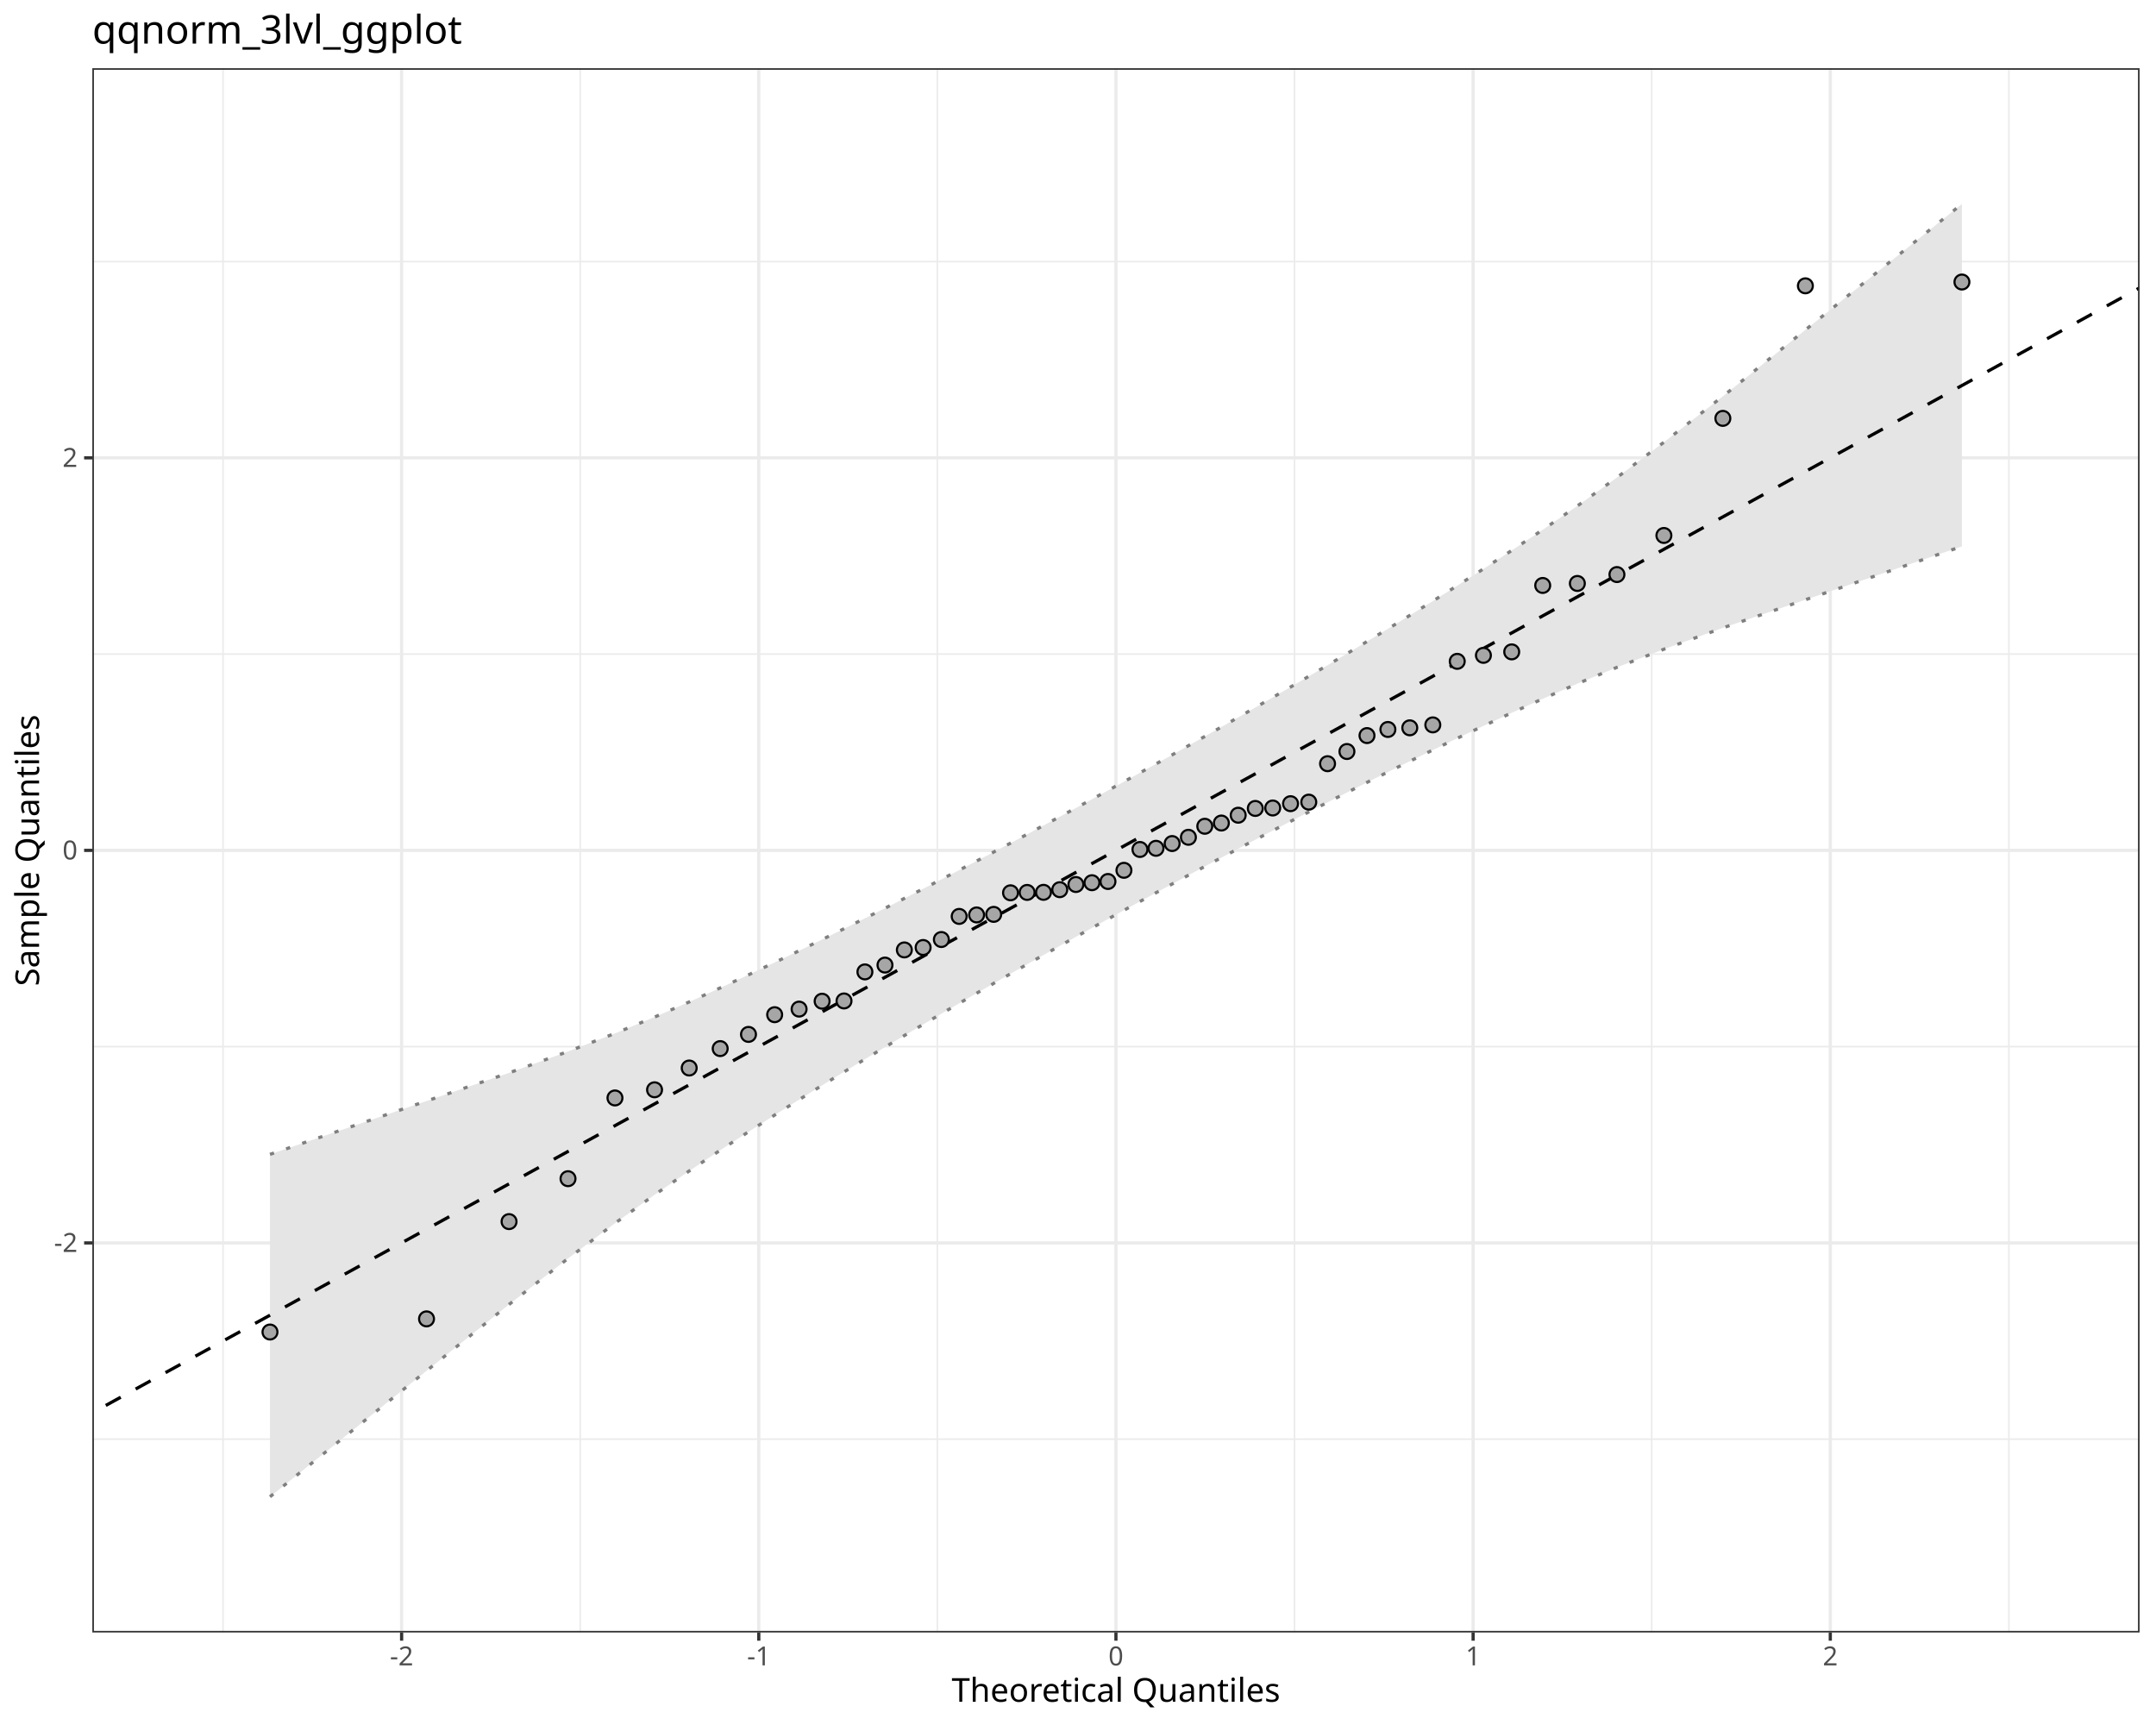
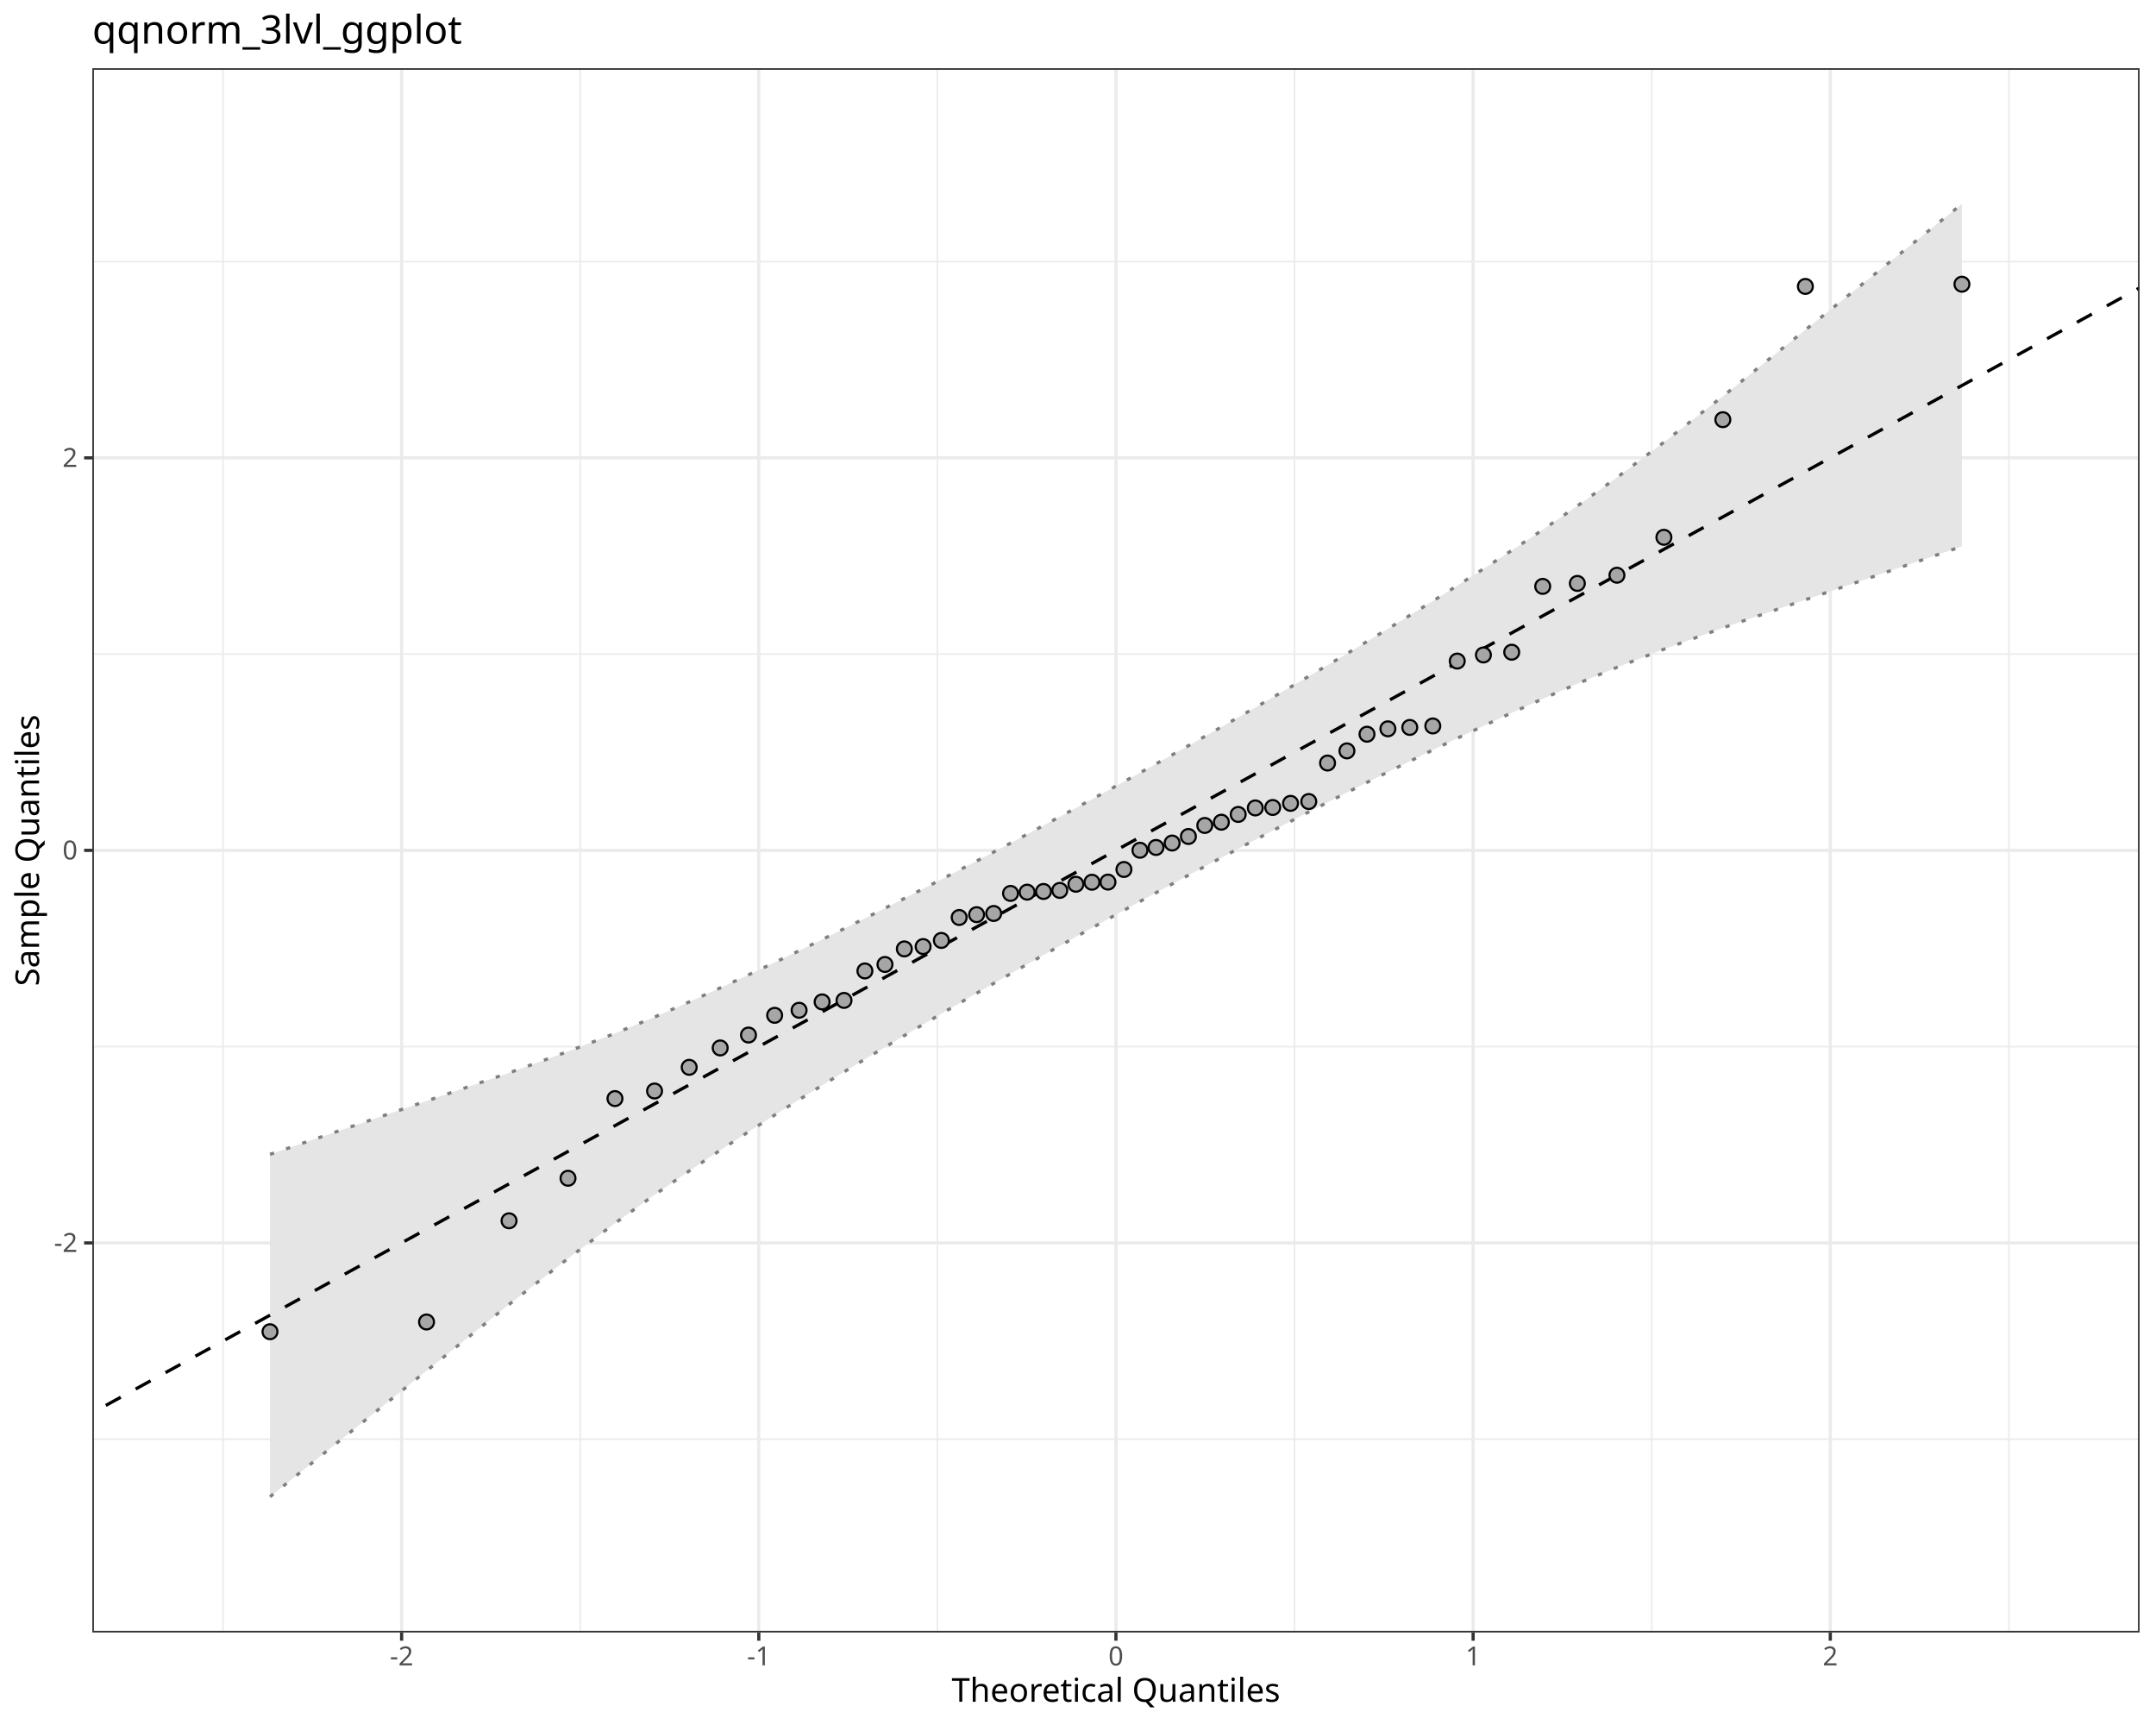
<svg xmlns="http://www.w3.org/2000/svg" class="svglite" data-engine-version="2.0" width="720.00pt" height="576.00pt" viewBox="0 0 720.00 576.00">
  <defs>
    <style type="text/css">
    .svglite line, .svglite polyline, .svglite polygon, .svglite path, .svglite rect, .svglite circle {
      fill: none;
      stroke: #000000;
      stroke-linecap: round;
      stroke-linejoin: round;
      stroke-miterlimit: 10.00;
    }
  </style>
  </defs>
  <rect width="100%" height="100%" style="stroke: none; fill: #FFFFFF;" />
  <defs>
    <clipPath id="cpMC4wMHw3MjAuMDB8MC4wMHw1NzYuMDA=">
      <rect x="0.00" y="0.00" width="720.00" height="576.00" />
    </clipPath>
  </defs>
  <g clip-path="url(#cpMC4wMHw3MjAuMDB8MC4wMHw1NzYuMDA=)">
    <rect x="0.00" y="0.00" width="720.00" height="576.00" style="stroke-width: 1.07; stroke: #FFFFFF; fill: #FFFFFF;" />
  </g>
  <defs>
    <clipPath id="cpMzAuODN8NzE0LjUyfDIyLjc4fDU0NS4xMQ==">
      <rect x="30.83" y="22.78" width="683.69" height="522.33" />
    </clipPath>
  </defs>
  <g clip-path="url(#cpMzAuODN8NzE0LjUyfDIyLjc4fDU0NS4xMQ==)">
    <rect x="30.83" y="22.78" width="683.69" height="522.33" style="stroke-width: 1.07; stroke: none; fill: #FFFFFF;" />
    <polyline points="30.83,480.55 714.52,480.55 " style="stroke-width: 0.53; stroke: #EBEBEB; stroke-linecap: butt;" />
    <polyline points="30.83,349.48 714.52,349.48 " style="stroke-width: 0.53; stroke: #EBEBEB; stroke-linecap: butt;" />
    <polyline points="30.83,218.41 714.52,218.41 " style="stroke-width: 0.53; stroke: #EBEBEB; stroke-linecap: butt;" />
    <polyline points="30.83,87.35 714.52,87.35 " style="stroke-width: 0.53; stroke: #EBEBEB; stroke-linecap: butt;" />
    <polyline points="74.48,545.11 74.48,22.78 " style="stroke-width: 0.53; stroke: #EBEBEB; stroke-linecap: butt;" />
    <polyline points="193.76,545.11 193.76,22.78 " style="stroke-width: 0.53; stroke: #EBEBEB; stroke-linecap: butt;" />
    <polyline points="313.04,545.11 313.04,22.78 " style="stroke-width: 0.53; stroke: #EBEBEB; stroke-linecap: butt;" />
    <polyline points="432.31,545.11 432.31,22.78 " style="stroke-width: 0.53; stroke: #EBEBEB; stroke-linecap: butt;" />
    <polyline points="551.59,545.11 551.59,22.78 " style="stroke-width: 0.53; stroke: #EBEBEB; stroke-linecap: butt;" />
    <polyline points="670.87,545.11 670.87,22.78 " style="stroke-width: 0.53; stroke: #EBEBEB; stroke-linecap: butt;" />
    <polyline points="30.83,415.02 714.52,415.02 " style="stroke-width: 1.07; stroke: #EBEBEB; stroke-linecap: butt;" />
    <polyline points="30.83,283.95 714.52,283.95 " style="stroke-width: 1.07; stroke: #EBEBEB; stroke-linecap: butt;" />
    <polyline points="30.83,152.88 714.52,152.88 " style="stroke-width: 1.07; stroke: #EBEBEB; stroke-linecap: butt;" />
    <polyline points="134.12,545.11 134.12,22.78 " style="stroke-width: 1.07; stroke: #EBEBEB; stroke-linecap: butt;" />
    <polyline points="253.40,545.11 253.40,22.78 " style="stroke-width: 1.07; stroke: #EBEBEB; stroke-linecap: butt;" />
    <polyline points="372.67,545.11 372.67,22.78 " style="stroke-width: 1.07; stroke: #EBEBEB; stroke-linecap: butt;" />
    <polyline points="491.95,545.11 491.95,22.78 " style="stroke-width: 1.07; stroke: #EBEBEB; stroke-linecap: butt;" />
    <polyline points="611.23,545.11 611.23,22.78 " style="stroke-width: 1.07; stroke: #EBEBEB; stroke-linecap: butt;" />
    <polygon points="90.16,385.45 142.44,367.64 170.00,358.24 189.69,351.11 205.37,345.07 218.59,339.61 230.16,334.56 240.51,329.88 249.96,325.51 258.70,321.38 266.86,317.47 274.55,313.72 281.86,310.12 288.84,306.64 295.54,303.27 302.01,299.99 308.28,296.78 314.37,293.64 320.32,290.55 326.14,287.51 331.85,284.50 337.47,281.53 343.01,278.58 348.48,275.64 353.91,272.72 359.30,269.80 364.66,266.88 370.01,263.95 375.34,261.01 380.69,258.05 386.05,255.07 391.44,252.06 396.87,249.00 402.34,245.91 407.88,242.75 413.50,239.54 419.21,236.25 425.03,232.88 430.98,229.41 437.07,225.83 443.34,222.12 449.81,218.26 456.51,214.22 463.49,209.98 470.80,205.49 478.49,200.71 486.65,195.56 495.39,189.97 504.84,183.81 515.19,176.90 526.76,168.94 539.98,159.45 555.66,147.67 575.35,132.33 602.91,110.16 655.19,68.11 655.19,182.44 602.91,200.26 575.35,209.65 555.66,216.78 539.98,222.83 526.76,228.29 515.19,233.34 504.84,238.01 495.39,242.39 486.65,246.51 478.49,250.43 470.80,254.18 463.49,257.78 456.51,261.25 449.81,264.63 443.34,267.91 437.07,271.12 430.98,274.26 425.03,277.35 419.21,280.39 413.50,283.39 407.88,286.37 402.34,289.32 396.87,292.25 391.44,295.18 386.05,298.10 380.69,301.02 375.34,303.94 370.01,306.88 364.66,309.84 359.30,312.82 353.91,315.84 348.48,318.89 343.01,321.99 337.47,325.14 331.85,328.36 326.14,331.65 320.32,335.02 314.37,338.49 308.28,342.07 302.01,345.78 295.54,349.64 288.84,353.67 281.86,357.92 274.55,362.41 266.86,367.19 258.70,372.33 249.96,377.92 240.51,384.08 230.16,391.00 218.59,398.96 205.37,408.45 189.69,420.22 170.00,435.57 142.44,457.74 90.16,499.79 " style="stroke-width: 0.00; stroke: none; stroke-linecap: butt; fill: #E5E5E5;" />
    <polyline points="90.16,385.45 142.44,367.64 170.00,358.24 189.69,351.11 205.37,345.07 218.59,339.61 230.16,334.56 240.51,329.88 249.96,325.51 258.70,321.38 266.86,317.47 274.55,313.72 281.86,310.12 288.84,306.64 295.54,303.27 302.01,299.99 308.28,296.78 314.37,293.64 320.32,290.55 326.14,287.51 331.85,284.50 337.47,281.53 343.01,278.58 348.48,275.64 353.91,272.72 359.30,269.80 364.66,266.88 370.01,263.95 375.34,261.01 380.69,258.05 386.05,255.07 391.44,252.06 396.87,249.00 402.34,245.91 407.88,242.75 413.50,239.54 419.21,236.25 425.03,232.88 430.98,229.41 437.07,225.83 443.34,222.12 449.81,218.26 456.51,214.22 463.49,209.98 470.80,205.49 478.49,200.71 486.65,195.56 495.39,189.97 504.84,183.81 515.19,176.90 526.76,168.94 539.98,159.45 555.66,147.67 575.35,132.33 602.91,110.16 655.19,68.11 " style="stroke-width: 1.07; stroke: none; stroke-linecap: butt;" />
    <polyline points="655.19,182.44 602.91,200.26 575.35,209.65 555.66,216.78 539.98,222.83 526.76,228.29 515.19,233.34 504.84,238.01 495.39,242.39 486.65,246.51 478.49,250.43 470.80,254.18 463.49,257.78 456.51,261.25 449.81,264.63 443.34,267.91 437.07,271.12 430.98,274.26 425.03,277.35 419.21,280.39 413.50,283.39 407.88,286.37 402.34,289.32 396.87,292.25 391.44,295.18 386.05,298.10 380.69,301.02 375.34,303.94 370.01,306.88 364.66,309.84 359.30,312.82 353.91,315.84 348.48,318.89 343.01,321.99 337.47,325.14 331.85,328.36 326.14,331.65 320.32,335.02 314.37,338.49 308.28,342.07 302.01,345.78 295.54,349.64 288.84,353.67 281.86,357.92 274.55,362.41 266.86,367.19 258.70,372.33 249.96,377.92 240.51,384.08 230.16,391.00 218.59,398.96 205.37,408.45 189.69,420.22 170.00,435.57 142.44,457.74 90.16,499.79 " style="stroke-width: 1.07; stroke: none; stroke-linecap: butt;" />
    <polyline points="90.16,499.79 142.44,457.74 170.00,435.57 189.69,420.22 205.37,408.45 218.59,398.96 230.16,391.00 240.51,384.08 249.96,377.92 258.70,372.33 266.86,367.19 274.55,362.41 281.86,357.92 288.84,353.67 295.54,349.64 302.01,345.78 308.28,342.07 314.37,338.49 320.32,335.02 326.14,331.65 331.85,328.36 337.47,325.14 343.01,321.99 348.48,318.89 353.91,315.84 359.30,312.82 364.66,309.84 370.01,306.88 375.34,303.94 380.69,301.02 386.05,298.10 391.44,295.18 396.87,292.25 402.34,289.32 407.88,286.37 413.50,283.39 419.21,280.39 425.03,277.35 430.98,274.26 437.07,271.12 443.34,267.91 449.81,264.63 456.51,261.25 463.49,257.78 470.80,254.18 478.49,250.43 486.65,246.51 495.39,242.39 504.84,238.01 515.19,233.34 526.76,228.29 539.98,222.83 555.66,216.78 575.35,209.65 602.91,200.26 655.19,182.44 " style="stroke-width: 1.07; stroke: #7F7F7F; stroke-dasharray: 1.42,4.27; stroke-linecap: butt;" />
    <polyline points="90.16,385.45 142.44,367.64 170.00,358.24 189.69,351.11 205.37,345.07 218.59,339.61 230.16,334.56 240.51,329.88 249.96,325.51 258.70,321.38 266.86,317.47 274.55,313.72 281.86,310.12 288.84,306.64 295.54,303.27 302.01,299.99 308.28,296.78 314.37,293.64 320.32,290.55 326.14,287.51 331.85,284.50 337.47,281.53 343.01,278.58 348.48,275.64 353.91,272.72 359.30,269.80 364.66,266.88 370.01,263.95 375.34,261.01 380.69,258.05 386.05,255.07 391.44,252.06 396.87,249.00 402.34,245.91 407.88,242.75 413.50,239.54 419.21,236.25 425.03,232.88 430.98,229.41 437.07,225.83 443.34,222.12 449.81,218.26 456.51,214.22 463.49,209.98 470.80,205.49 478.49,200.71 486.65,195.56 495.39,189.97 504.84,183.81 515.19,176.90 526.76,168.94 539.98,159.45 555.66,147.67 575.35,132.33 602.91,110.16 655.19,68.11 " style="stroke-width: 1.07; stroke: #7F7F7F; stroke-dasharray: 1.42,4.27; stroke-linecap: butt;" />
    <line x1="-652.86" y1="847.40" x2="1398.21" y2="-279.51" style="stroke-width: 1.07; stroke-dasharray: 5.69,5.69; stroke-linecap: butt;" />
-     <circle cx="90.16" cy="444.78" r="2.49" style="stroke-width: 0.71; fill: #A6A6A6;" />
-     <circle cx="142.44" cy="440.39" r="2.49" style="stroke-width: 0.71; fill: #A6A6A6;" />
-     <circle cx="170.00" cy="407.91" r="2.49" style="stroke-width: 0.71; fill: #A6A6A6;" />
-     <circle cx="189.69" cy="393.58" r="2.49" style="stroke-width: 0.71; fill: #A6A6A6;" />
-     <circle cx="205.37" cy="366.62" r="2.49" style="stroke-width: 0.71; fill: #A6A6A6;" />
-     <circle cx="218.59" cy="363.90" r="2.49" style="stroke-width: 0.71; fill: #A6A6A6;" />
-     <circle cx="230.16" cy="356.62" r="2.49" style="stroke-width: 0.71; fill: #A6A6A6;" />
-     <circle cx="240.51" cy="350.14" r="2.49" style="stroke-width: 0.71; fill: #A6A6A6;" />
-     <circle cx="249.96" cy="345.40" r="2.49" style="stroke-width: 0.71; fill: #A6A6A6;" />
-     <circle cx="258.70" cy="338.82" r="2.49" style="stroke-width: 0.71; fill: #A6A6A6;" />
-     <circle cx="266.86" cy="336.95" r="2.49" style="stroke-width: 0.71; fill: #A6A6A6;" />
-     <circle cx="274.55" cy="334.32" r="2.49" style="stroke-width: 0.71; fill: #A6A6A6;" />
-     <circle cx="281.86" cy="334.23" r="2.49" style="stroke-width: 0.71; fill: #A6A6A6;" />
-     <circle cx="288.84" cy="324.53" r="2.49" style="stroke-width: 0.71; fill: #A6A6A6;" />
-     <circle cx="295.54" cy="322.25" r="2.49" style="stroke-width: 0.71; fill: #A6A6A6;" />
-     <circle cx="302.01" cy="317.19" r="2.49" style="stroke-width: 0.71; fill: #A6A6A6;" />
-     <circle cx="308.28" cy="316.38" r="2.49" style="stroke-width: 0.71; fill: #A6A6A6;" />
-     <circle cx="314.37" cy="313.72" r="2.49" style="stroke-width: 0.71; fill: #A6A6A6;" />
-     <circle cx="320.32" cy="306.00" r="2.49" style="stroke-width: 0.71; fill: #A6A6A6;" />
-     <circle cx="326.14" cy="305.51" r="2.49" style="stroke-width: 0.71; fill: #A6A6A6;" />
-     <circle cx="331.85" cy="305.32" r="2.49" style="stroke-width: 0.71; fill: #A6A6A6;" />
-     <circle cx="337.47" cy="298.12" r="2.49" style="stroke-width: 0.71; fill: #A6A6A6;" />
-     <circle cx="343.01" cy="297.99" r="2.49" style="stroke-width: 0.71; fill: #A6A6A6;" />
-     <circle cx="348.48" cy="297.96" r="2.49" style="stroke-width: 0.71; fill: #A6A6A6;" />
-     <circle cx="353.91" cy="297.08" r="2.49" style="stroke-width: 0.71; fill: #A6A6A6;" />
-     <circle cx="359.30" cy="295.35" r="2.49" style="stroke-width: 0.71; fill: #A6A6A6;" />
-     <circle cx="364.66" cy="294.75" r="2.49" style="stroke-width: 0.71; fill: #A6A6A6;" />
-     <circle cx="370.01" cy="294.34" r="2.49" style="stroke-width: 0.71; fill: #A6A6A6;" />
-     <circle cx="375.34" cy="290.61" r="2.49" style="stroke-width: 0.71; fill: #A6A6A6;" />
-     <circle cx="380.69" cy="283.65" r="2.49" style="stroke-width: 0.71; fill: #A6A6A6;" />
-     <circle cx="386.05" cy="283.26" r="2.49" style="stroke-width: 0.71; fill: #A6A6A6;" />
-     <circle cx="391.44" cy="281.67" r="2.49" style="stroke-width: 0.71; fill: #A6A6A6;" />
-     <circle cx="396.87" cy="279.58" r="2.49" style="stroke-width: 0.71; fill: #A6A6A6;" />
-     <circle cx="402.34" cy="275.90" r="2.49" style="stroke-width: 0.71; fill: #A6A6A6;" />
-     <circle cx="407.88" cy="274.82" r="2.49" style="stroke-width: 0.71; fill: #A6A6A6;" />
-     <circle cx="413.50" cy="272.21" r="2.49" style="stroke-width: 0.71; fill: #A6A6A6;" />
-     <circle cx="419.21" cy="269.95" r="2.49" style="stroke-width: 0.71; fill: #A6A6A6;" />
-     <circle cx="425.03" cy="269.80" r="2.49" style="stroke-width: 0.71; fill: #A6A6A6;" />
-     <circle cx="430.98" cy="268.36" r="2.49" style="stroke-width: 0.71; fill: #A6A6A6;" />
-     <circle cx="437.07" cy="267.84" r="2.49" style="stroke-width: 0.71; fill: #A6A6A6;" />
-     <circle cx="443.34" cy="255.01" r="2.49" style="stroke-width: 0.71; fill: #A6A6A6;" />
-     <circle cx="449.81" cy="250.94" r="2.49" style="stroke-width: 0.71; fill: #A6A6A6;" />
-     <circle cx="456.51" cy="245.62" r="2.49" style="stroke-width: 0.71; fill: #A6A6A6;" />
-     <circle cx="463.49" cy="243.58" r="2.49" style="stroke-width: 0.71; fill: #A6A6A6;" />
-     <circle cx="470.80" cy="243.03" r="2.49" style="stroke-width: 0.71; fill: #A6A6A6;" />
-     <circle cx="478.49" cy="242.05" r="2.49" style="stroke-width: 0.71; fill: #A6A6A6;" />
-     <circle cx="486.65" cy="220.83" r="2.49" style="stroke-width: 0.71; fill: #A6A6A6;" />
-     <circle cx="495.39" cy="218.83" r="2.49" style="stroke-width: 0.71; fill: #A6A6A6;" />
-     <circle cx="504.84" cy="217.67" r="2.49" style="stroke-width: 0.71; fill: #A6A6A6;" />
-     <circle cx="515.19" cy="195.49" r="2.49" style="stroke-width: 0.71; fill: #A6A6A6;" />
-     <circle cx="526.76" cy="194.82" r="2.49" style="stroke-width: 0.71; fill: #A6A6A6;" />
-     <circle cx="539.98" cy="191.85" r="2.49" style="stroke-width: 0.71; fill: #A6A6A6;" />
-     <circle cx="555.66" cy="178.80" r="2.49" style="stroke-width: 0.71; fill: #A6A6A6;" />
-     <circle cx="575.35" cy="139.70" r="2.49" style="stroke-width: 0.71; fill: #A6A6A6;" />
-     <circle cx="602.91" cy="95.44" r="2.49" style="stroke-width: 0.71; fill: #A6A6A6;" />
-     <circle cx="655.19" cy="94.17" r="2.49" style="stroke-width: 0.71; fill: #A6A6A6;" />
+     <circle cx="90.16" cy="444.68" r="2.49" style="stroke-width: 0.71; fill: #A6A6A6;" />
+     <circle cx="142.44" cy="441.43" r="2.49" style="stroke-width: 0.71; fill: #A6A6A6;" />
+     <circle cx="170.00" cy="407.64" r="2.49" style="stroke-width: 0.71; fill: #A6A6A6;" />
+     <circle cx="189.69" cy="393.44" r="2.49" style="stroke-width: 0.71; fill: #A6A6A6;" />
+     <circle cx="205.37" cy="366.83" r="2.49" style="stroke-width: 0.71; fill: #A6A6A6;" />
+     <circle cx="218.59" cy="364.30" r="2.49" style="stroke-width: 0.71; fill: #A6A6A6;" />
+     <circle cx="230.16" cy="356.39" r="2.49" style="stroke-width: 0.71; fill: #A6A6A6;" />
+     <circle cx="240.51" cy="349.92" r="2.49" style="stroke-width: 0.71; fill: #A6A6A6;" />
+     <circle cx="249.96" cy="345.61" r="2.49" style="stroke-width: 0.71; fill: #A6A6A6;" />
+     <circle cx="258.70" cy="339.03" r="2.49" style="stroke-width: 0.71; fill: #A6A6A6;" />
+     <circle cx="266.86" cy="337.34" r="2.49" style="stroke-width: 0.71; fill: #A6A6A6;" />
+     <circle cx="274.55" cy="334.55" r="2.49" style="stroke-width: 0.71; fill: #A6A6A6;" />
+     <circle cx="281.86" cy="334.05" r="2.49" style="stroke-width: 0.71; fill: #A6A6A6;" />
+     <circle cx="288.84" cy="324.21" r="2.49" style="stroke-width: 0.71; fill: #A6A6A6;" />
+     <circle cx="295.54" cy="322.05" r="2.49" style="stroke-width: 0.71; fill: #A6A6A6;" />
+     <circle cx="302.01" cy="316.85" r="2.49" style="stroke-width: 0.71; fill: #A6A6A6;" />
+     <circle cx="308.28" cy="316.07" r="2.49" style="stroke-width: 0.71; fill: #A6A6A6;" />
+     <circle cx="314.37" cy="314.02" r="2.49" style="stroke-width: 0.71; fill: #A6A6A6;" />
+     <circle cx="320.32" cy="306.36" r="2.49" style="stroke-width: 0.71; fill: #A6A6A6;" />
+     <circle cx="326.14" cy="305.42" r="2.49" style="stroke-width: 0.71; fill: #A6A6A6;" />
+     <circle cx="331.85" cy="305.02" r="2.49" style="stroke-width: 0.71; fill: #A6A6A6;" />
+     <circle cx="337.47" cy="298.32" r="2.49" style="stroke-width: 0.71; fill: #A6A6A6;" />
+     <circle cx="343.01" cy="297.90" r="2.49" style="stroke-width: 0.71; fill: #A6A6A6;" />
+     <circle cx="348.48" cy="297.67" r="2.49" style="stroke-width: 0.71; fill: #A6A6A6;" />
+     <circle cx="353.91" cy="297.32" r="2.49" style="stroke-width: 0.71; fill: #A6A6A6;" />
+     <circle cx="359.30" cy="295.26" r="2.49" style="stroke-width: 0.71; fill: #A6A6A6;" />
+     <circle cx="364.66" cy="294.59" r="2.49" style="stroke-width: 0.71; fill: #A6A6A6;" />
+     <circle cx="370.01" cy="294.54" r="2.49" style="stroke-width: 0.71; fill: #A6A6A6;" />
+     <circle cx="375.34" cy="290.33" r="2.49" style="stroke-width: 0.71; fill: #A6A6A6;" />
+     <circle cx="380.69" cy="283.91" r="2.49" style="stroke-width: 0.71; fill: #A6A6A6;" />
+     <circle cx="386.05" cy="282.98" r="2.49" style="stroke-width: 0.71; fill: #A6A6A6;" />
+     <circle cx="391.44" cy="281.50" r="2.49" style="stroke-width: 0.71; fill: #A6A6A6;" />
+     <circle cx="396.87" cy="279.31" r="2.49" style="stroke-width: 0.71; fill: #A6A6A6;" />
+     <circle cx="402.34" cy="275.63" r="2.49" style="stroke-width: 0.71; fill: #A6A6A6;" />
+     <circle cx="407.88" cy="274.54" r="2.49" style="stroke-width: 0.71; fill: #A6A6A6;" />
+     <circle cx="413.50" cy="271.95" r="2.49" style="stroke-width: 0.71; fill: #A6A6A6;" />
+     <circle cx="419.21" cy="269.78" r="2.49" style="stroke-width: 0.71; fill: #A6A6A6;" />
+     <circle cx="425.03" cy="269.63" r="2.49" style="stroke-width: 0.71; fill: #A6A6A6;" />
+     <circle cx="430.98" cy="268.25" r="2.49" style="stroke-width: 0.71; fill: #A6A6A6;" />
+     <circle cx="437.07" cy="267.64" r="2.49" style="stroke-width: 0.71; fill: #A6A6A6;" />
+     <circle cx="443.34" cy="254.79" r="2.49" style="stroke-width: 0.71; fill: #A6A6A6;" />
+     <circle cx="449.81" cy="250.73" r="2.49" style="stroke-width: 0.71; fill: #A6A6A6;" />
+     <circle cx="456.51" cy="245.16" r="2.49" style="stroke-width: 0.71; fill: #A6A6A6;" />
+     <circle cx="463.49" cy="243.36" r="2.49" style="stroke-width: 0.71; fill: #A6A6A6;" />
+     <circle cx="470.80" cy="242.90" r="2.49" style="stroke-width: 0.71; fill: #A6A6A6;" />
+     <circle cx="478.49" cy="242.41" r="2.49" style="stroke-width: 0.71; fill: #A6A6A6;" />
+     <circle cx="486.65" cy="220.74" r="2.49" style="stroke-width: 0.71; fill: #A6A6A6;" />
+     <circle cx="495.39" cy="218.70" r="2.49" style="stroke-width: 0.71; fill: #A6A6A6;" />
+     <circle cx="504.84" cy="217.78" r="2.49" style="stroke-width: 0.71; fill: #A6A6A6;" />
+     <circle cx="515.19" cy="195.80" r="2.49" style="stroke-width: 0.71; fill: #A6A6A6;" />
+     <circle cx="526.76" cy="194.81" r="2.49" style="stroke-width: 0.71; fill: #A6A6A6;" />
+     <circle cx="539.98" cy="192.07" r="2.49" style="stroke-width: 0.71; fill: #A6A6A6;" />
+     <circle cx="555.66" cy="179.41" r="2.49" style="stroke-width: 0.71; fill: #A6A6A6;" />
+     <circle cx="575.35" cy="140.14" r="2.49" style="stroke-width: 0.71; fill: #A6A6A6;" />
+     <circle cx="602.91" cy="95.64" r="2.49" style="stroke-width: 0.71; fill: #A6A6A6;" />
+     <circle cx="655.19" cy="94.90" r="2.49" style="stroke-width: 0.71; fill: #A6A6A6;" />
    <rect x="30.83" y="22.78" width="683.69" height="522.33" style="stroke-width: 1.07; stroke: #333333;" />
  </g>
  <g clip-path="url(#cpMC4wMHw3MjAuMDB8MC4wMHw1NzYuMDA=)">
    <text x="25.90" y="418.04" text-anchor="end" style="font-size: 8.80px; fill: #4D4D4D; font-family: sans;" textLength="7.82px" lengthAdjust="spacingAndGlyphs">-2</text>
    <text x="25.90" y="286.98" text-anchor="end" style="font-size: 8.80px; fill: #4D4D4D; font-family: sans;" textLength="4.89px" lengthAdjust="spacingAndGlyphs">0</text>
    <text x="25.90" y="155.91" text-anchor="end" style="font-size: 8.80px; fill: #4D4D4D; font-family: sans;" textLength="4.89px" lengthAdjust="spacingAndGlyphs">2</text>
    <polyline points="28.09,415.02 30.83,415.02 " style="stroke-width: 1.07; stroke: #333333; stroke-linecap: butt;" />
    <polyline points="28.09,283.95 30.83,283.95 " style="stroke-width: 1.07; stroke: #333333; stroke-linecap: butt;" />
    <polyline points="28.09,152.88 30.83,152.88 " style="stroke-width: 1.07; stroke: #333333; stroke-linecap: butt;" />
    <polyline points="134.12,547.85 134.12,545.11 " style="stroke-width: 1.07; stroke: #333333; stroke-linecap: butt;" />
    <polyline points="253.40,547.85 253.40,545.11 " style="stroke-width: 1.07; stroke: #333333; stroke-linecap: butt;" />
    <polyline points="372.67,547.85 372.67,545.11 " style="stroke-width: 1.07; stroke: #333333; stroke-linecap: butt;" />
    <polyline points="491.95,547.85 491.95,545.11 " style="stroke-width: 1.07; stroke: #333333; stroke-linecap: butt;" />
    <polyline points="611.23,547.85 611.23,545.11 " style="stroke-width: 1.07; stroke: #333333; stroke-linecap: butt;" />
    <text x="134.12" y="556.10" text-anchor="middle" style="font-size: 8.80px; fill: #4D4D4D; font-family: sans;" textLength="7.82px" lengthAdjust="spacingAndGlyphs">-2</text>
    <text x="253.40" y="556.10" text-anchor="middle" style="font-size: 8.80px; fill: #4D4D4D; font-family: sans;" textLength="7.82px" lengthAdjust="spacingAndGlyphs">-1</text>
    <text x="372.67" y="556.10" text-anchor="middle" style="font-size: 8.80px; fill: #4D4D4D; font-family: sans;" textLength="4.89px" lengthAdjust="spacingAndGlyphs">0</text>
    <text x="491.95" y="556.10" text-anchor="middle" style="font-size: 8.80px; fill: #4D4D4D; font-family: sans;" textLength="4.89px" lengthAdjust="spacingAndGlyphs">1</text>
    <text x="611.23" y="556.10" text-anchor="middle" style="font-size: 8.80px; fill: #4D4D4D; font-family: sans;" textLength="4.89px" lengthAdjust="spacingAndGlyphs">2</text>
    <text x="372.67" y="568.24" text-anchor="middle" style="font-size: 11.00px; font-family: sans;" textLength="103.95px" lengthAdjust="spacingAndGlyphs">Theoretical Quantiles</text>
    <text transform="translate(13.05,283.95) rotate(-90)" text-anchor="middle" style="font-size: 11.00px; font-family: sans;" textLength="86.84px" lengthAdjust="spacingAndGlyphs">Sample Quantiles</text>
    <text x="30.83" y="14.56" style="font-size: 13.20px; font-family: sans;" textLength="115.22px" lengthAdjust="spacingAndGlyphs">qqnorm_3lvl_ggplot</text>
  </g>
</svg>
